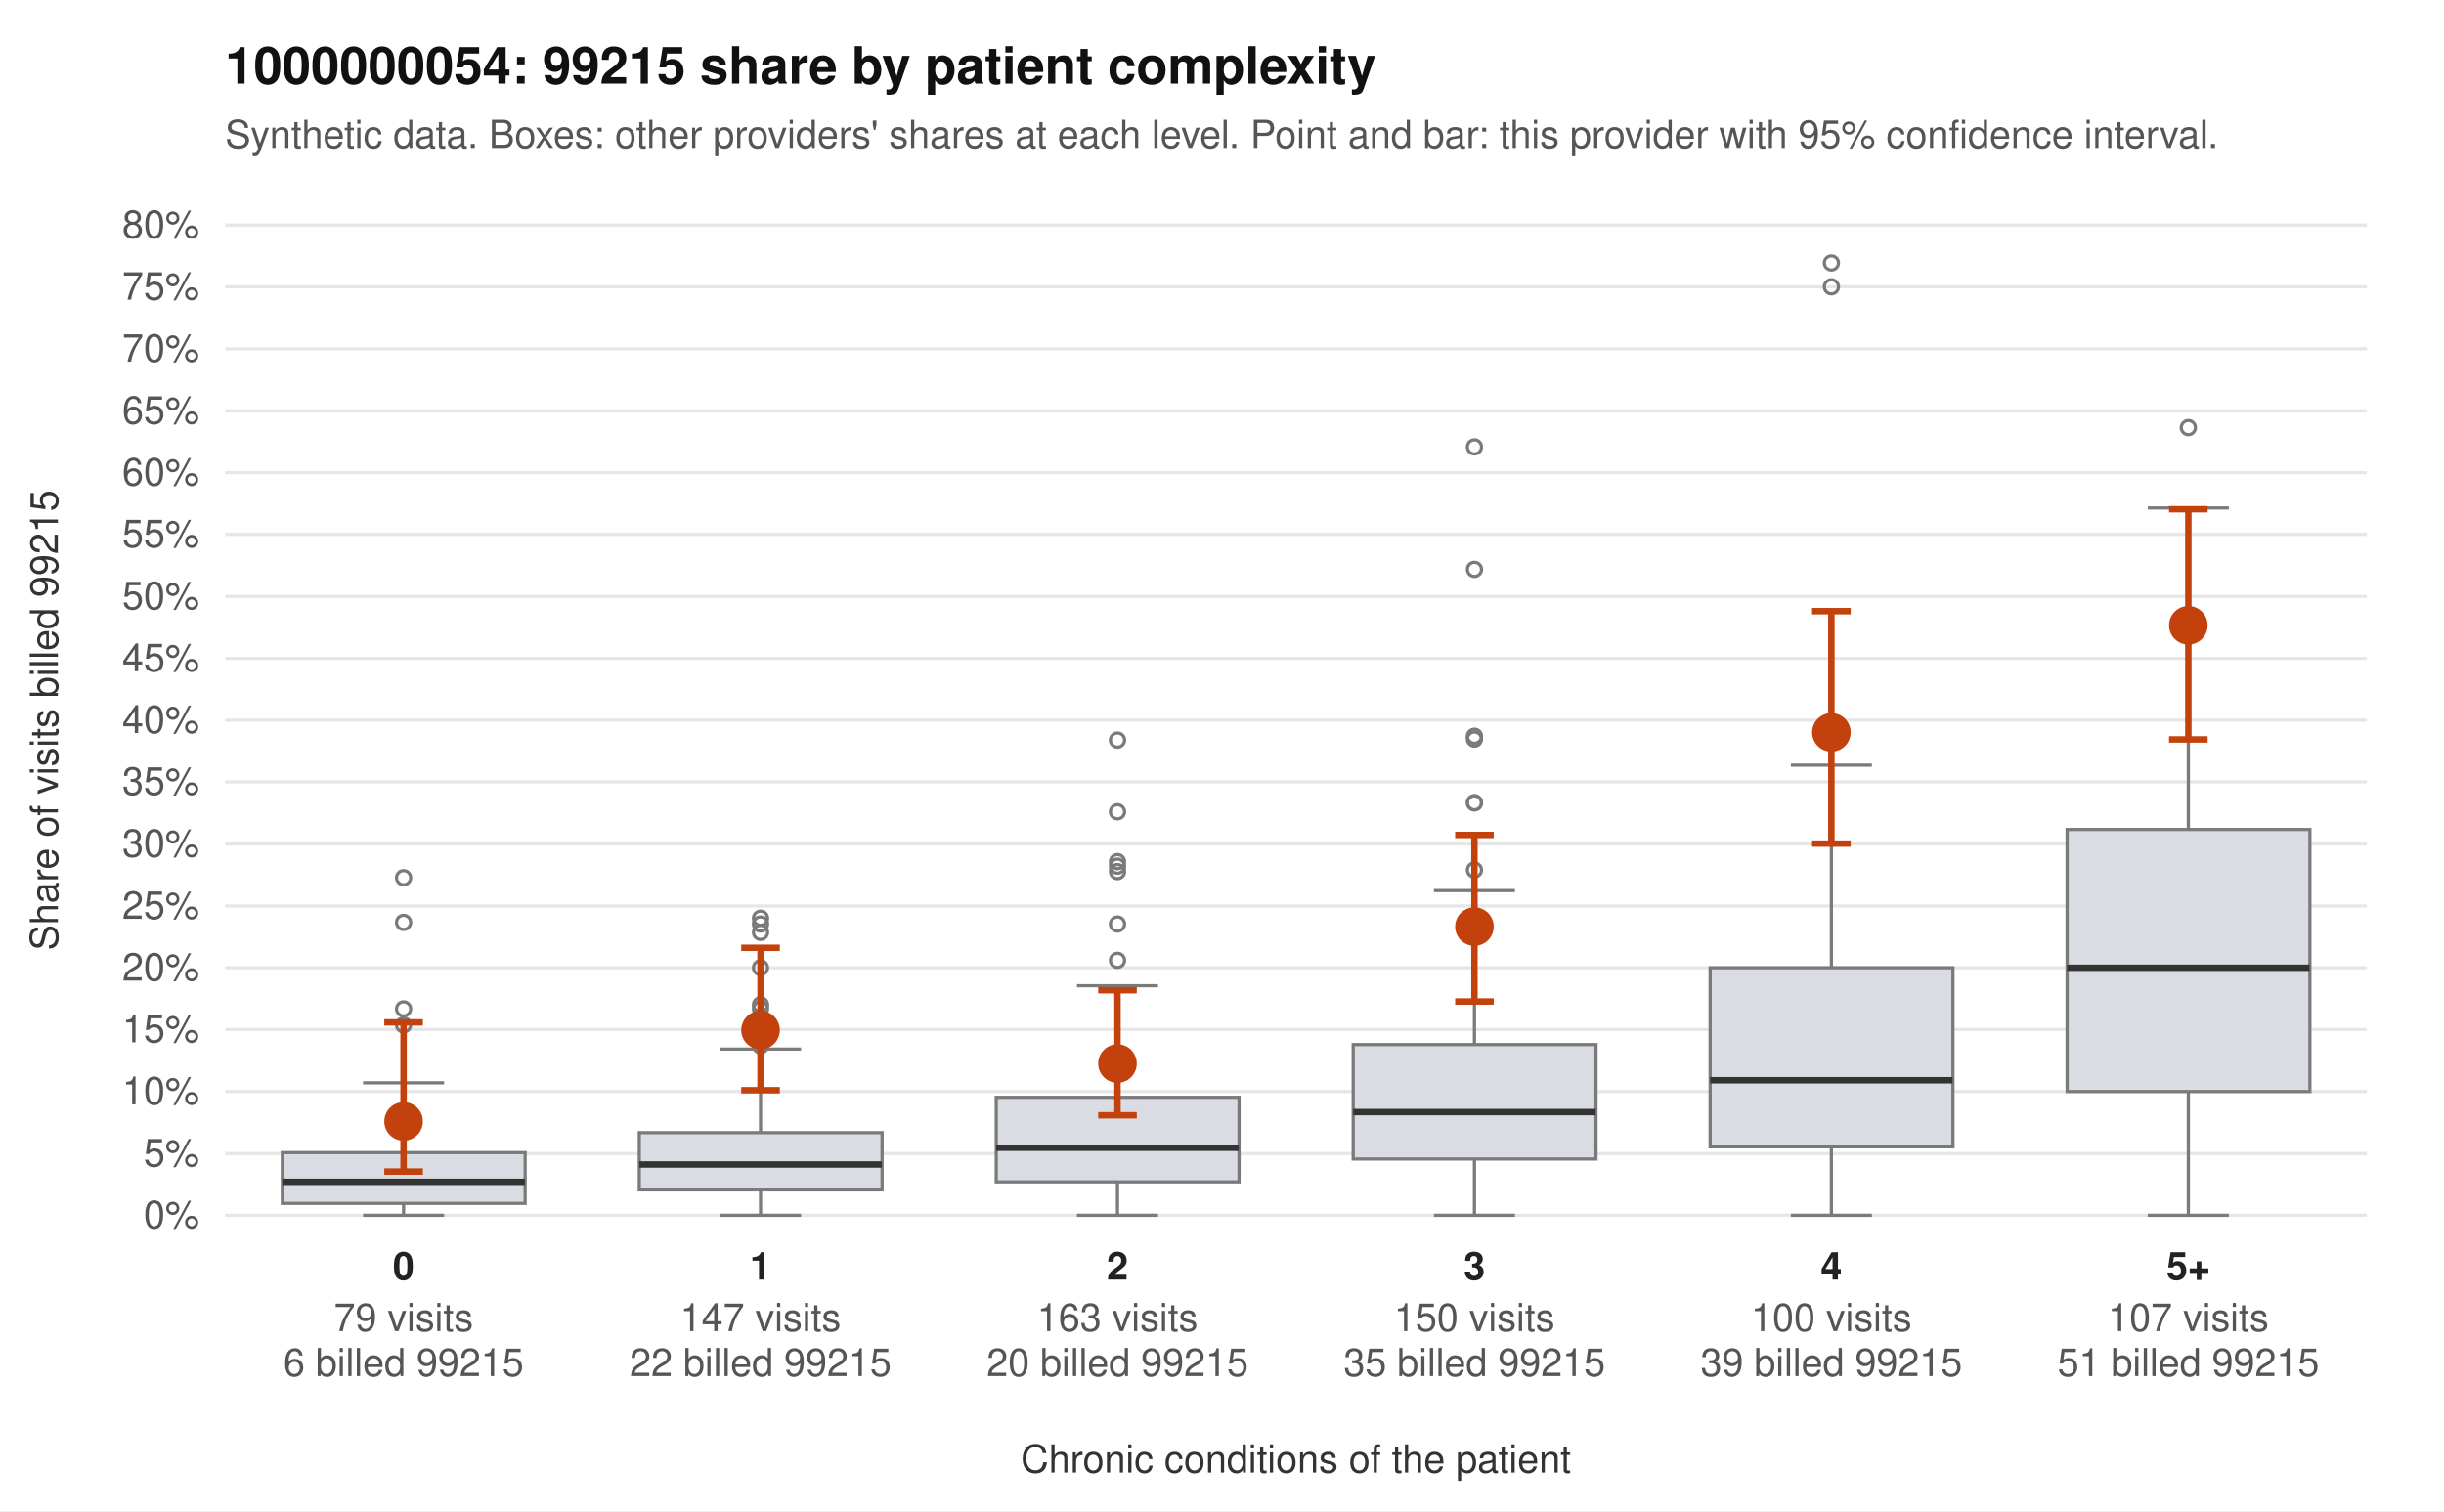
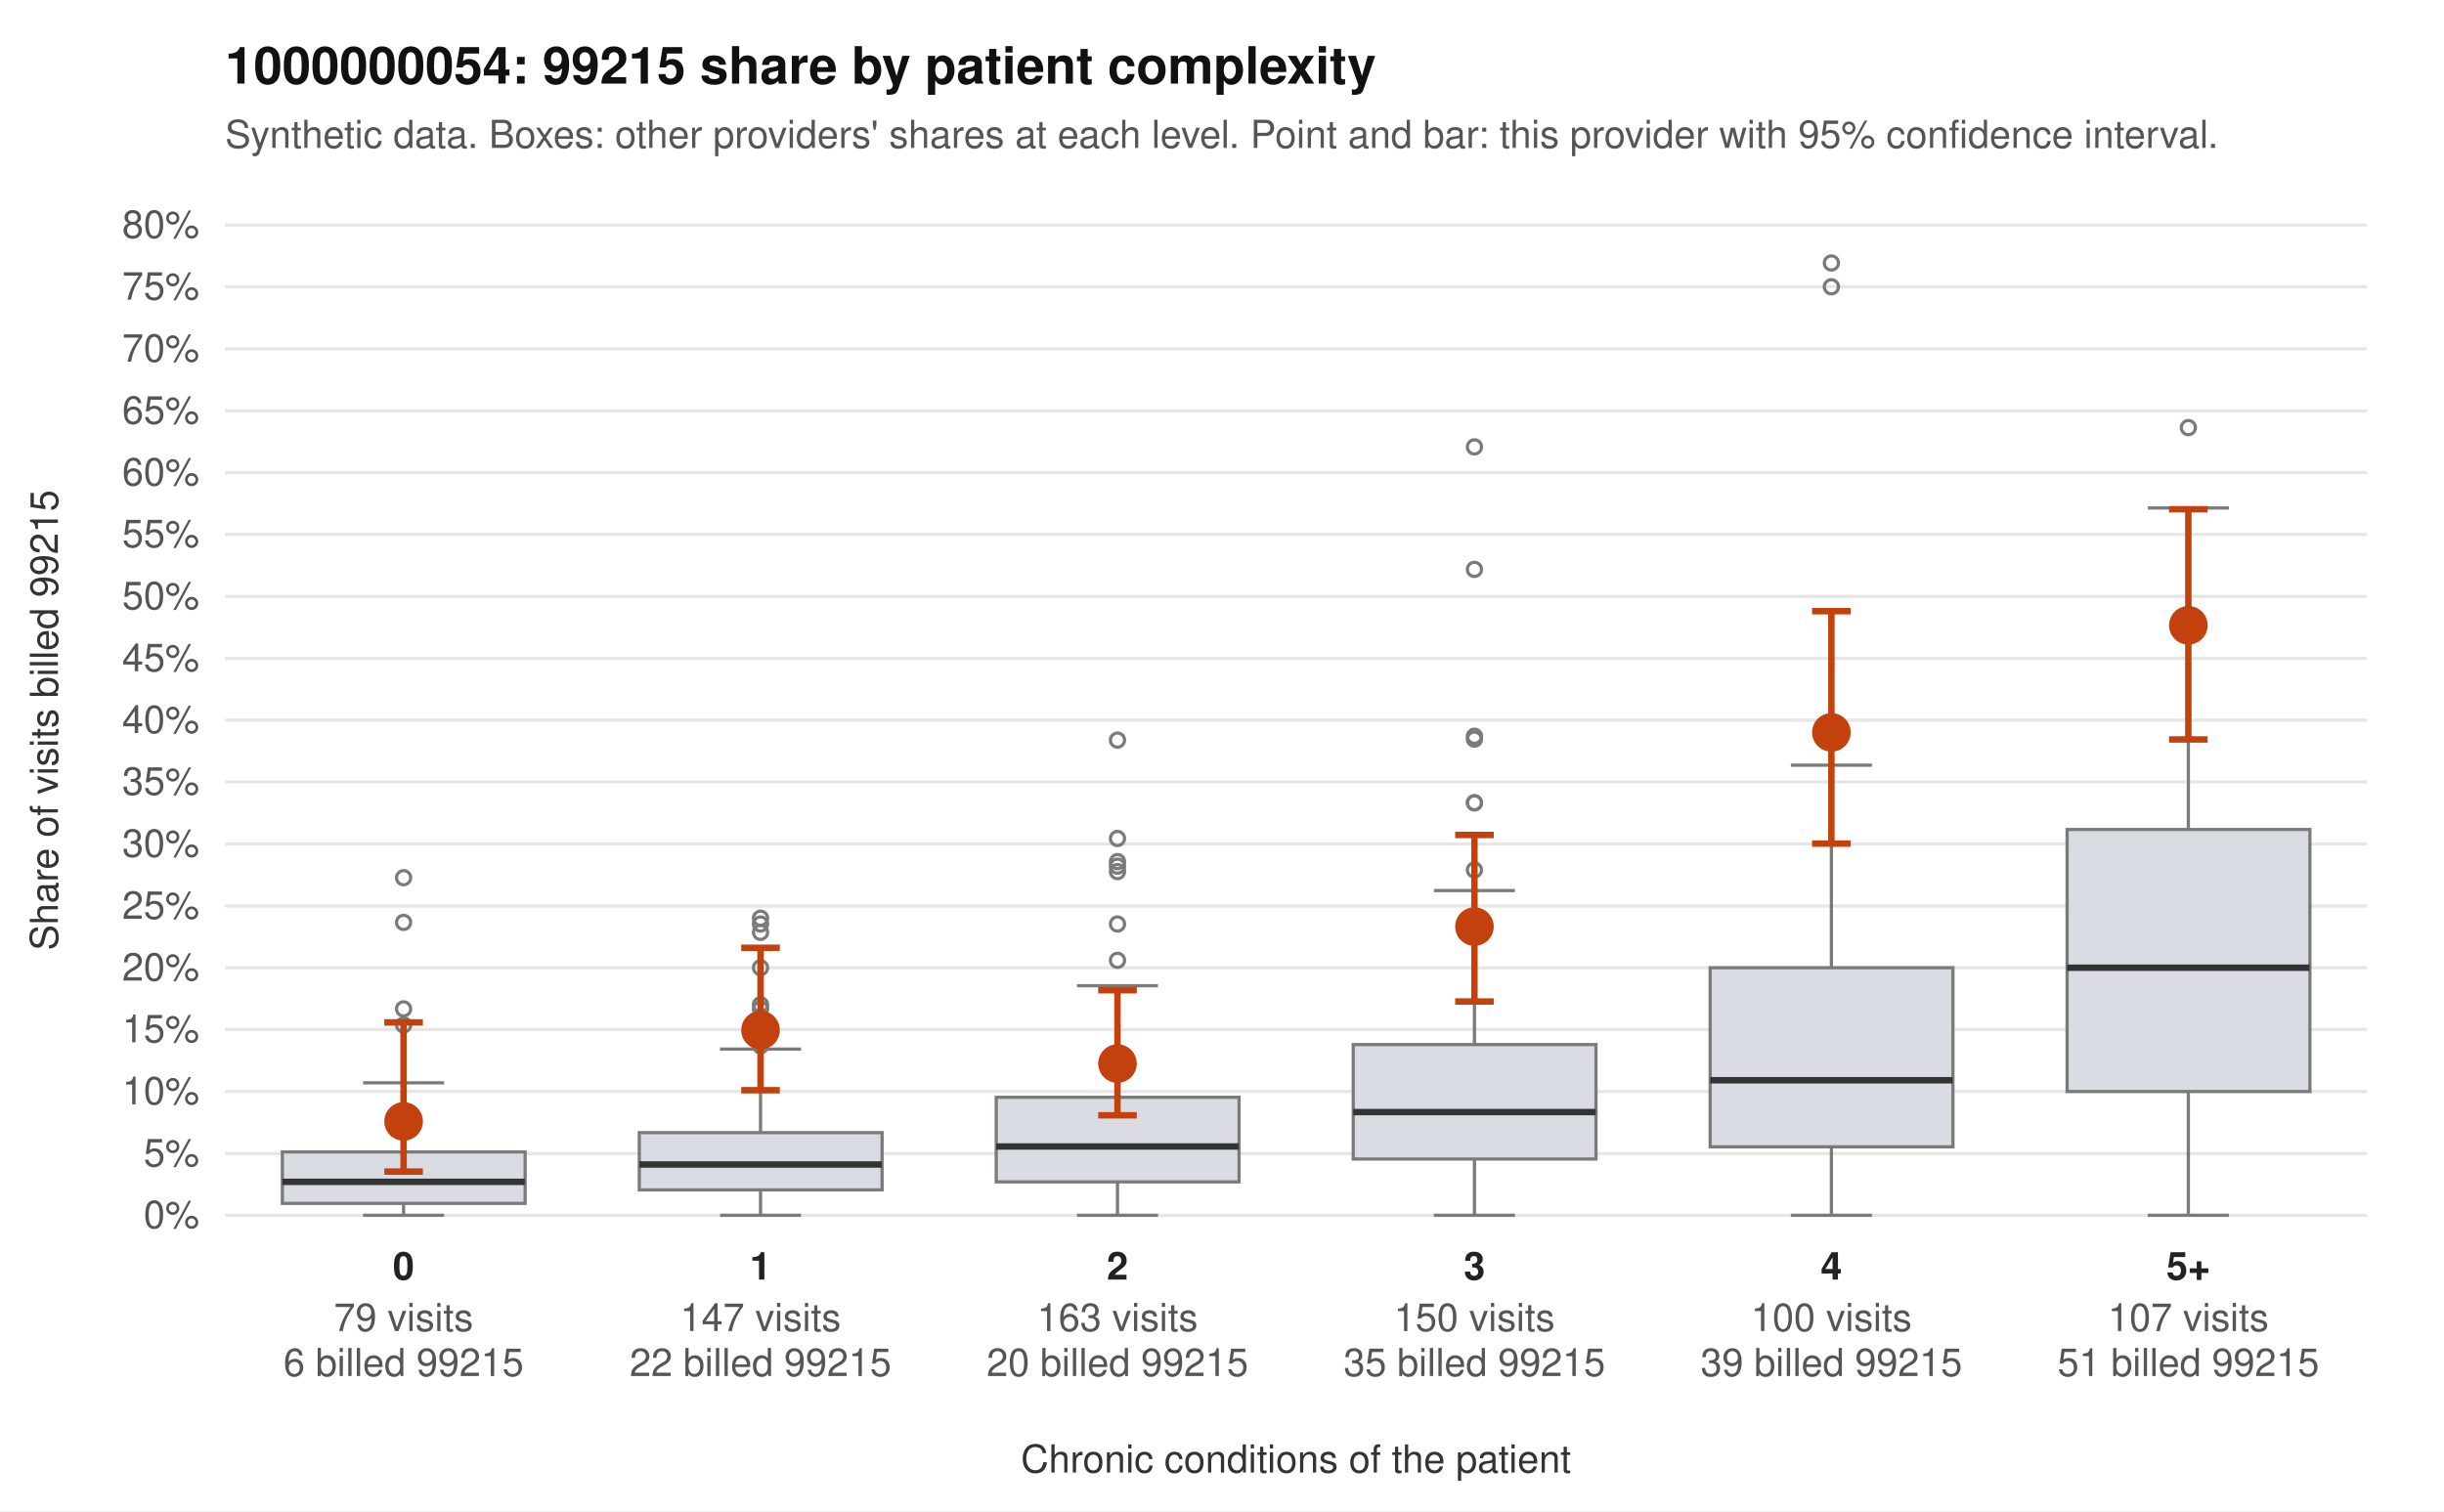
<svg xmlns="http://www.w3.org/2000/svg" viewBox="0 0 760 470" width="760" height="470" font-family="Helvetica, Arial, sans-serif" font-size="12">
  <rect width="760" height="470" fill="#ffffff" />
  <text x="70" y="26" font-size="16" font-weight="bold" fill="#111">1000000054: 99215 share by patient complexity</text>
  <text x="70" y="46" fill="#555">Synthetic data. Boxes: other providers' shares at each level. Point and bar: this provider with 95% confidence interval.</text>
  <line x1="70" y1="378.0" x2="736" y2="378.0" stroke="#e6e6e6" />
  <text x="62" y="382.0" text-anchor="end" fill="#555">0%</text>
  <line x1="70" y1="358.8" x2="736" y2="358.8" stroke="#e6e6e6" />
  <text x="62" y="362.8" text-anchor="end" fill="#555">5%</text>
  <line x1="70" y1="339.5" x2="736" y2="339.5" stroke="#e6e6e6" />
  <text x="62" y="343.5" text-anchor="end" fill="#555">10%</text>
  <line x1="70" y1="320.2" x2="736" y2="320.2" stroke="#e6e6e6" />
  <text x="62" y="324.2" text-anchor="end" fill="#555">15%</text>
  <line x1="70" y1="301.0" x2="736" y2="301.0" stroke="#e6e6e6" />
  <text x="62" y="305.0" text-anchor="end" fill="#555">20%</text>
  <line x1="70" y1="281.8" x2="736" y2="281.8" stroke="#e6e6e6" />
  <text x="62" y="285.8" text-anchor="end" fill="#555">25%</text>
  <line x1="70" y1="262.5" x2="736" y2="262.5" stroke="#e6e6e6" />
  <text x="62" y="266.5" text-anchor="end" fill="#555">30%</text>
  <line x1="70" y1="243.2" x2="736" y2="243.2" stroke="#e6e6e6" />
  <text x="62" y="247.2" text-anchor="end" fill="#555">35%</text>
  <line x1="70" y1="224.0" x2="736" y2="224.0" stroke="#e6e6e6" />
  <text x="62" y="228.0" text-anchor="end" fill="#555">40%</text>
  <line x1="70" y1="204.8" x2="736" y2="204.8" stroke="#e6e6e6" />
  <text x="62" y="208.8" text-anchor="end" fill="#555">45%</text>
  <line x1="70" y1="185.5" x2="736" y2="185.5" stroke="#e6e6e6" />
  <text x="62" y="189.5" text-anchor="end" fill="#555">50%</text>
  <line x1="70" y1="166.2" x2="736" y2="166.2" stroke="#e6e6e6" />
  <text x="62" y="170.2" text-anchor="end" fill="#555">55%</text>
  <line x1="70" y1="147.0" x2="736" y2="147.0" stroke="#e6e6e6" />
  <text x="62" y="151.0" text-anchor="end" fill="#555">60%</text>
  <line x1="70" y1="127.8" x2="736" y2="127.8" stroke="#e6e6e6" />
  <text x="62" y="131.8" text-anchor="end" fill="#555">65%</text>
  <line x1="70" y1="108.5" x2="736" y2="108.5" stroke="#e6e6e6" />
  <text x="62" y="112.5" text-anchor="end" fill="#555">70%</text>
  <line x1="70" y1="89.2" x2="736" y2="89.2" stroke="#e6e6e6" />
  <text x="62" y="93.2" text-anchor="end" fill="#555">75%</text>
  <line x1="70" y1="70.0" x2="736" y2="70.0" stroke="#e6e6e6" />
  <text x="62" y="74.0" text-anchor="end" fill="#555">80%</text>
  <text transform="translate(18 224.0) rotate(-90)" text-anchor="middle" fill="#333">Share of visits billed 99215</text>
  <line x1="125.5" y1="378.0" x2="125.5" y2="336.8" stroke="#7a7a7a" />
  <line x1="112.9" y1="378.0" x2="138.1" y2="378.0" stroke="#7a7a7a" />
  <line x1="112.9" y1="336.8" x2="138.1" y2="336.8" stroke="#7a7a7a" />
-   <rect x="87.8" y="358.5" width="75.5" height="15.8" fill="#d9dde3" stroke="#7a7a7a" />
+   <rect x="87.8" y="358.3" width="75.5" height="16.0" fill="#d9dde3" stroke="#7a7a7a" />
  <line x1="87.8" y1="367.6" x2="163.2" y2="367.6" stroke="#333" stroke-width="2" />
  <circle cx="125.5" cy="318.8" r="2.2" fill="none" stroke="#7a7a7a" />
  <circle cx="125.5" cy="313.8" r="2.2" fill="none" stroke="#7a7a7a" />
  <circle cx="125.5" cy="286.9" r="2.2" fill="none" stroke="#7a7a7a" />
  <circle cx="125.5" cy="273.0" r="2.2" fill="none" stroke="#7a7a7a" />
  <line x1="125.5" y1="364.4" x2="125.5" y2="318.0" stroke="#c2410c" stroke-width="2" />
  <line x1="119.5" y1="364.4" x2="131.5" y2="364.4" stroke="#c2410c" stroke-width="2" />
  <line x1="119.5" y1="318.0" x2="131.5" y2="318.0" stroke="#c2410c" stroke-width="2" />
  <circle cx="125.5" cy="348.8" r="5" fill="#c2410c" stroke="#c2410c" stroke-width="2" />
  <text x="125.5" y="398" text-anchor="middle" font-weight="bold" fill="#222">0</text>
  <text x="125.5" y="414" text-anchor="middle" fill="#555">79 visits</text>
  <text x="125.5" y="428" text-anchor="middle" fill="#555">6 billed 99215</text>
  <line x1="236.5" y1="378.0" x2="236.5" y2="326.3" stroke="#7a7a7a" />
  <line x1="223.9" y1="378.0" x2="249.1" y2="378.0" stroke="#7a7a7a" />
  <line x1="223.9" y1="326.3" x2="249.1" y2="326.3" stroke="#7a7a7a" />
  <rect x="198.8" y="352.3" width="75.5" height="17.8" fill="#d9dde3" stroke="#7a7a7a" />
  <line x1="198.8" y1="362.2" x2="274.2" y2="362.2" stroke="#333" stroke-width="2" />
  <circle cx="236.5" cy="325.3" r="2.2" fill="none" stroke="#7a7a7a" />
  <circle cx="236.5" cy="319.7" r="2.2" fill="none" stroke="#7a7a7a" />
  <circle cx="236.5" cy="313.8" r="2.2" fill="none" stroke="#7a7a7a" />
  <circle cx="236.5" cy="312.5" r="2.2" fill="none" stroke="#7a7a7a" />
  <circle cx="236.5" cy="301.0" r="2.2" fill="none" stroke="#7a7a7a" />
  <circle cx="236.5" cy="290.0" r="2.2" fill="none" stroke="#7a7a7a" />
  <circle cx="236.5" cy="287.4" r="2.2" fill="none" stroke="#7a7a7a" />
  <circle cx="236.5" cy="285.6" r="2.2" fill="none" stroke="#7a7a7a" />
  <line x1="236.5" y1="339.1" x2="236.5" y2="294.8" stroke="#c2410c" stroke-width="2" />
  <line x1="230.5" y1="339.1" x2="242.5" y2="339.1" stroke="#c2410c" stroke-width="2" />
  <line x1="230.5" y1="294.8" x2="242.5" y2="294.8" stroke="#c2410c" stroke-width="2" />
  <circle cx="236.5" cy="320.4" r="5" fill="#c2410c" stroke="#c2410c" stroke-width="2" />
  <text x="236.5" y="398" text-anchor="middle" font-weight="bold" fill="#222">1</text>
  <text x="236.5" y="414" text-anchor="middle" fill="#555">147 visits</text>
  <text x="236.5" y="428" text-anchor="middle" fill="#555">22 billed 99215</text>
  <line x1="347.5" y1="378.0" x2="347.5" y2="306.6" stroke="#7a7a7a" />
  <line x1="334.9" y1="378.0" x2="360.1" y2="378.0" stroke="#7a7a7a" />
  <line x1="334.9" y1="306.6" x2="360.1" y2="306.6" stroke="#7a7a7a" />
  <rect x="309.8" y="341.3" width="75.5" height="26.3" fill="#d9dde3" stroke="#7a7a7a" />
-   <line x1="309.8" y1="357.0" x2="385.2" y2="357.0" stroke="#333" stroke-width="2" />
+   <line x1="309.8" y1="356.6" x2="385.2" y2="356.6" stroke="#333" stroke-width="2" />
  <circle cx="347.5" cy="298.7" r="2.2" fill="none" stroke="#7a7a7a" />
  <circle cx="347.5" cy="287.4" r="2.2" fill="none" stroke="#7a7a7a" />
  <circle cx="347.5" cy="271.1" r="2.2" fill="none" stroke="#7a7a7a" />
  <circle cx="347.5" cy="269.4" r="2.2" fill="none" stroke="#7a7a7a" />
  <circle cx="347.5" cy="268.0" r="2.2" fill="none" stroke="#7a7a7a" />
-   <circle cx="347.5" cy="252.5" r="2.2" fill="none" stroke="#7a7a7a" />
+   <circle cx="347.5" cy="260.8" r="2.2" fill="none" stroke="#7a7a7a" />
  <circle cx="347.5" cy="230.2" r="2.2" fill="none" stroke="#7a7a7a" />
  <line x1="347.5" y1="346.9" x2="347.5" y2="308.0" stroke="#c2410c" stroke-width="2" />
  <line x1="341.5" y1="346.9" x2="353.5" y2="346.9" stroke="#c2410c" stroke-width="2" />
  <line x1="341.5" y1="308.0" x2="353.5" y2="308.0" stroke="#c2410c" stroke-width="2" />
  <circle cx="347.5" cy="330.8" r="5" fill="#c2410c" stroke="#c2410c" stroke-width="2" />
  <text x="347.5" y="398" text-anchor="middle" font-weight="bold" fill="#222">2</text>
  <text x="347.5" y="414" text-anchor="middle" fill="#555">163 visits</text>
  <text x="347.5" y="428" text-anchor="middle" fill="#555">20 billed 99215</text>
  <line x1="458.5" y1="378.0" x2="458.5" y2="277.0" stroke="#7a7a7a" />
  <line x1="445.9" y1="378.0" x2="471.1" y2="378.0" stroke="#7a7a7a" />
  <line x1="445.9" y1="277.0" x2="471.1" y2="277.0" stroke="#7a7a7a" />
  <rect x="420.8" y="324.9" width="75.5" height="35.6" fill="#d9dde3" stroke="#7a7a7a" />
  <line x1="420.8" y1="345.9" x2="496.2" y2="345.9" stroke="#333" stroke-width="2" />
  <circle cx="458.5" cy="270.6" r="2.2" fill="none" stroke="#7a7a7a" />
  <circle cx="458.5" cy="249.7" r="2.2" fill="none" stroke="#7a7a7a" />
  <circle cx="458.5" cy="249.7" r="2.2" fill="none" stroke="#7a7a7a" />
  <circle cx="458.5" cy="229.9" r="2.2" fill="none" stroke="#7a7a7a" />
  <circle cx="458.5" cy="229.0" r="2.2" fill="none" stroke="#7a7a7a" />
  <circle cx="458.5" cy="177.1" r="2.2" fill="none" stroke="#7a7a7a" />
  <circle cx="458.5" cy="139.0" r="2.2" fill="none" stroke="#7a7a7a" />
  <line x1="458.5" y1="311.5" x2="458.5" y2="259.7" stroke="#c2410c" stroke-width="2" />
  <line x1="452.5" y1="311.5" x2="464.5" y2="311.5" stroke="#c2410c" stroke-width="2" />
  <line x1="452.5" y1="259.7" x2="464.5" y2="259.7" stroke="#c2410c" stroke-width="2" />
  <circle cx="458.5" cy="288.2" r="5" fill="#c2410c" stroke="#c2410c" stroke-width="2" />
  <text x="458.5" y="398" text-anchor="middle" font-weight="bold" fill="#222">3</text>
  <text x="458.5" y="414" text-anchor="middle" fill="#555">150 visits</text>
  <text x="458.5" y="428" text-anchor="middle" fill="#555">35 billed 99215</text>
  <line x1="569.5" y1="378.0" x2="569.5" y2="238.0" stroke="#7a7a7a" />
  <line x1="556.9" y1="378.0" x2="582.1" y2="378.0" stroke="#7a7a7a" />
  <line x1="556.9" y1="238.0" x2="582.1" y2="238.0" stroke="#7a7a7a" />
  <rect x="531.8" y="301.0" width="75.5" height="55.7" fill="#d9dde3" stroke="#7a7a7a" />
  <line x1="531.8" y1="336.0" x2="607.2" y2="336.0" stroke="#333" stroke-width="2" />
  <circle cx="569.5" cy="89.2" r="2.2" fill="none" stroke="#7a7a7a" />
  <circle cx="569.5" cy="81.8" r="2.2" fill="none" stroke="#7a7a7a" />
  <line x1="569.5" y1="262.4" x2="569.5" y2="190.1" stroke="#c2410c" stroke-width="2" />
  <line x1="563.5" y1="262.4" x2="575.5" y2="262.4" stroke="#c2410c" stroke-width="2" />
  <line x1="563.5" y1="190.1" x2="575.5" y2="190.1" stroke="#c2410c" stroke-width="2" />
  <circle cx="569.5" cy="227.8" r="5" fill="#c2410c" stroke="#c2410c" stroke-width="2" />
  <text x="569.5" y="398" text-anchor="middle" font-weight="bold" fill="#222">4</text>
  <text x="569.5" y="414" text-anchor="middle" fill="#555">100 visits</text>
  <text x="569.5" y="428" text-anchor="middle" fill="#555">39 billed 99215</text>
  <line x1="680.5" y1="378.0" x2="680.5" y2="158.0" stroke="#7a7a7a" />
  <line x1="667.9" y1="378.0" x2="693.1" y2="378.0" stroke="#7a7a7a" />
  <line x1="667.9" y1="158.0" x2="693.1" y2="158.0" stroke="#7a7a7a" />
  <rect x="642.8" y="258.0" width="75.5" height="81.5" fill="#d9dde3" stroke="#7a7a7a" />
  <line x1="642.8" y1="301.0" x2="718.2" y2="301.0" stroke="#333" stroke-width="2" />
  <circle cx="680.5" cy="133.0" r="2.2" fill="none" stroke="#7a7a7a" />
  <line x1="680.5" y1="230.0" x2="680.5" y2="158.4" stroke="#c2410c" stroke-width="2" />
  <line x1="674.5" y1="230.0" x2="686.5" y2="230.0" stroke="#c2410c" stroke-width="2" />
  <line x1="674.5" y1="158.4" x2="686.5" y2="158.4" stroke="#c2410c" stroke-width="2" />
  <circle cx="680.5" cy="194.5" r="5" fill="#c2410c" stroke="#c2410c" stroke-width="2" />
  <text x="680.5" y="398" text-anchor="middle" font-weight="bold" fill="#222">5+</text>
  <text x="680.5" y="414" text-anchor="middle" fill="#555">107 visits</text>
  <text x="680.5" y="428" text-anchor="middle" fill="#555">51 billed 99215</text>
  <text x="403.0" y="458" text-anchor="middle" fill="#333">Chronic conditions of the patient</text>
</svg>
